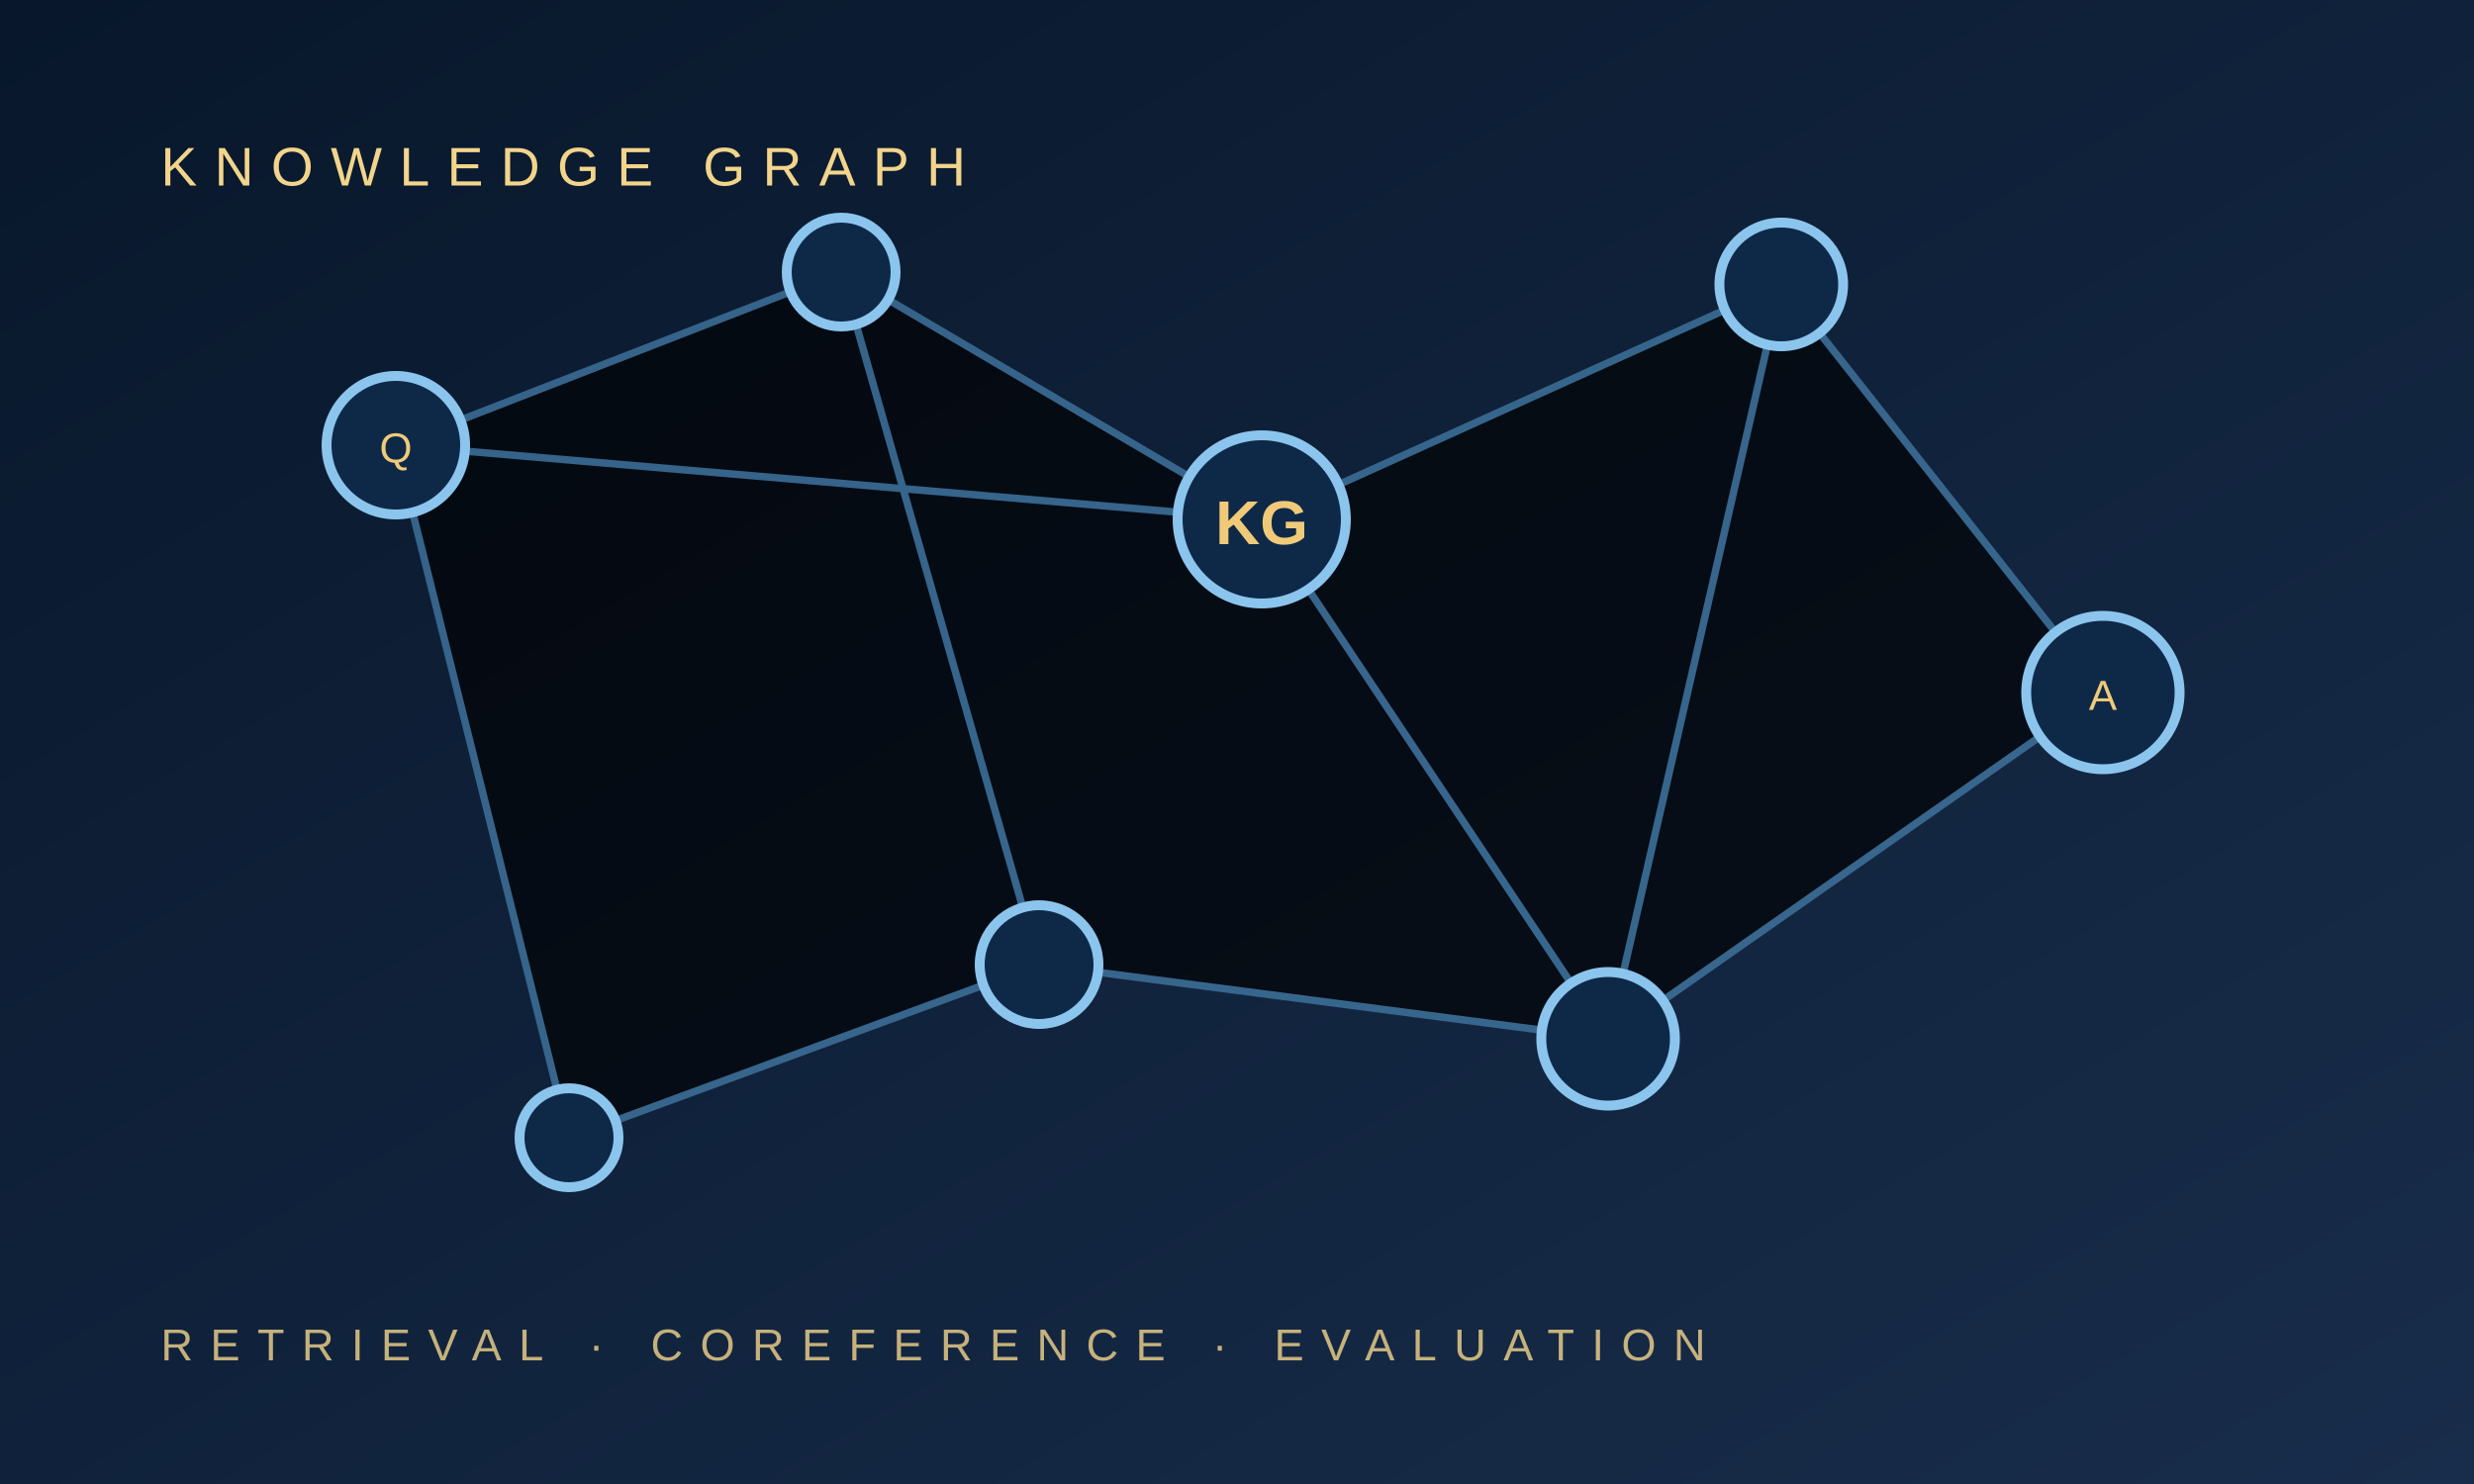
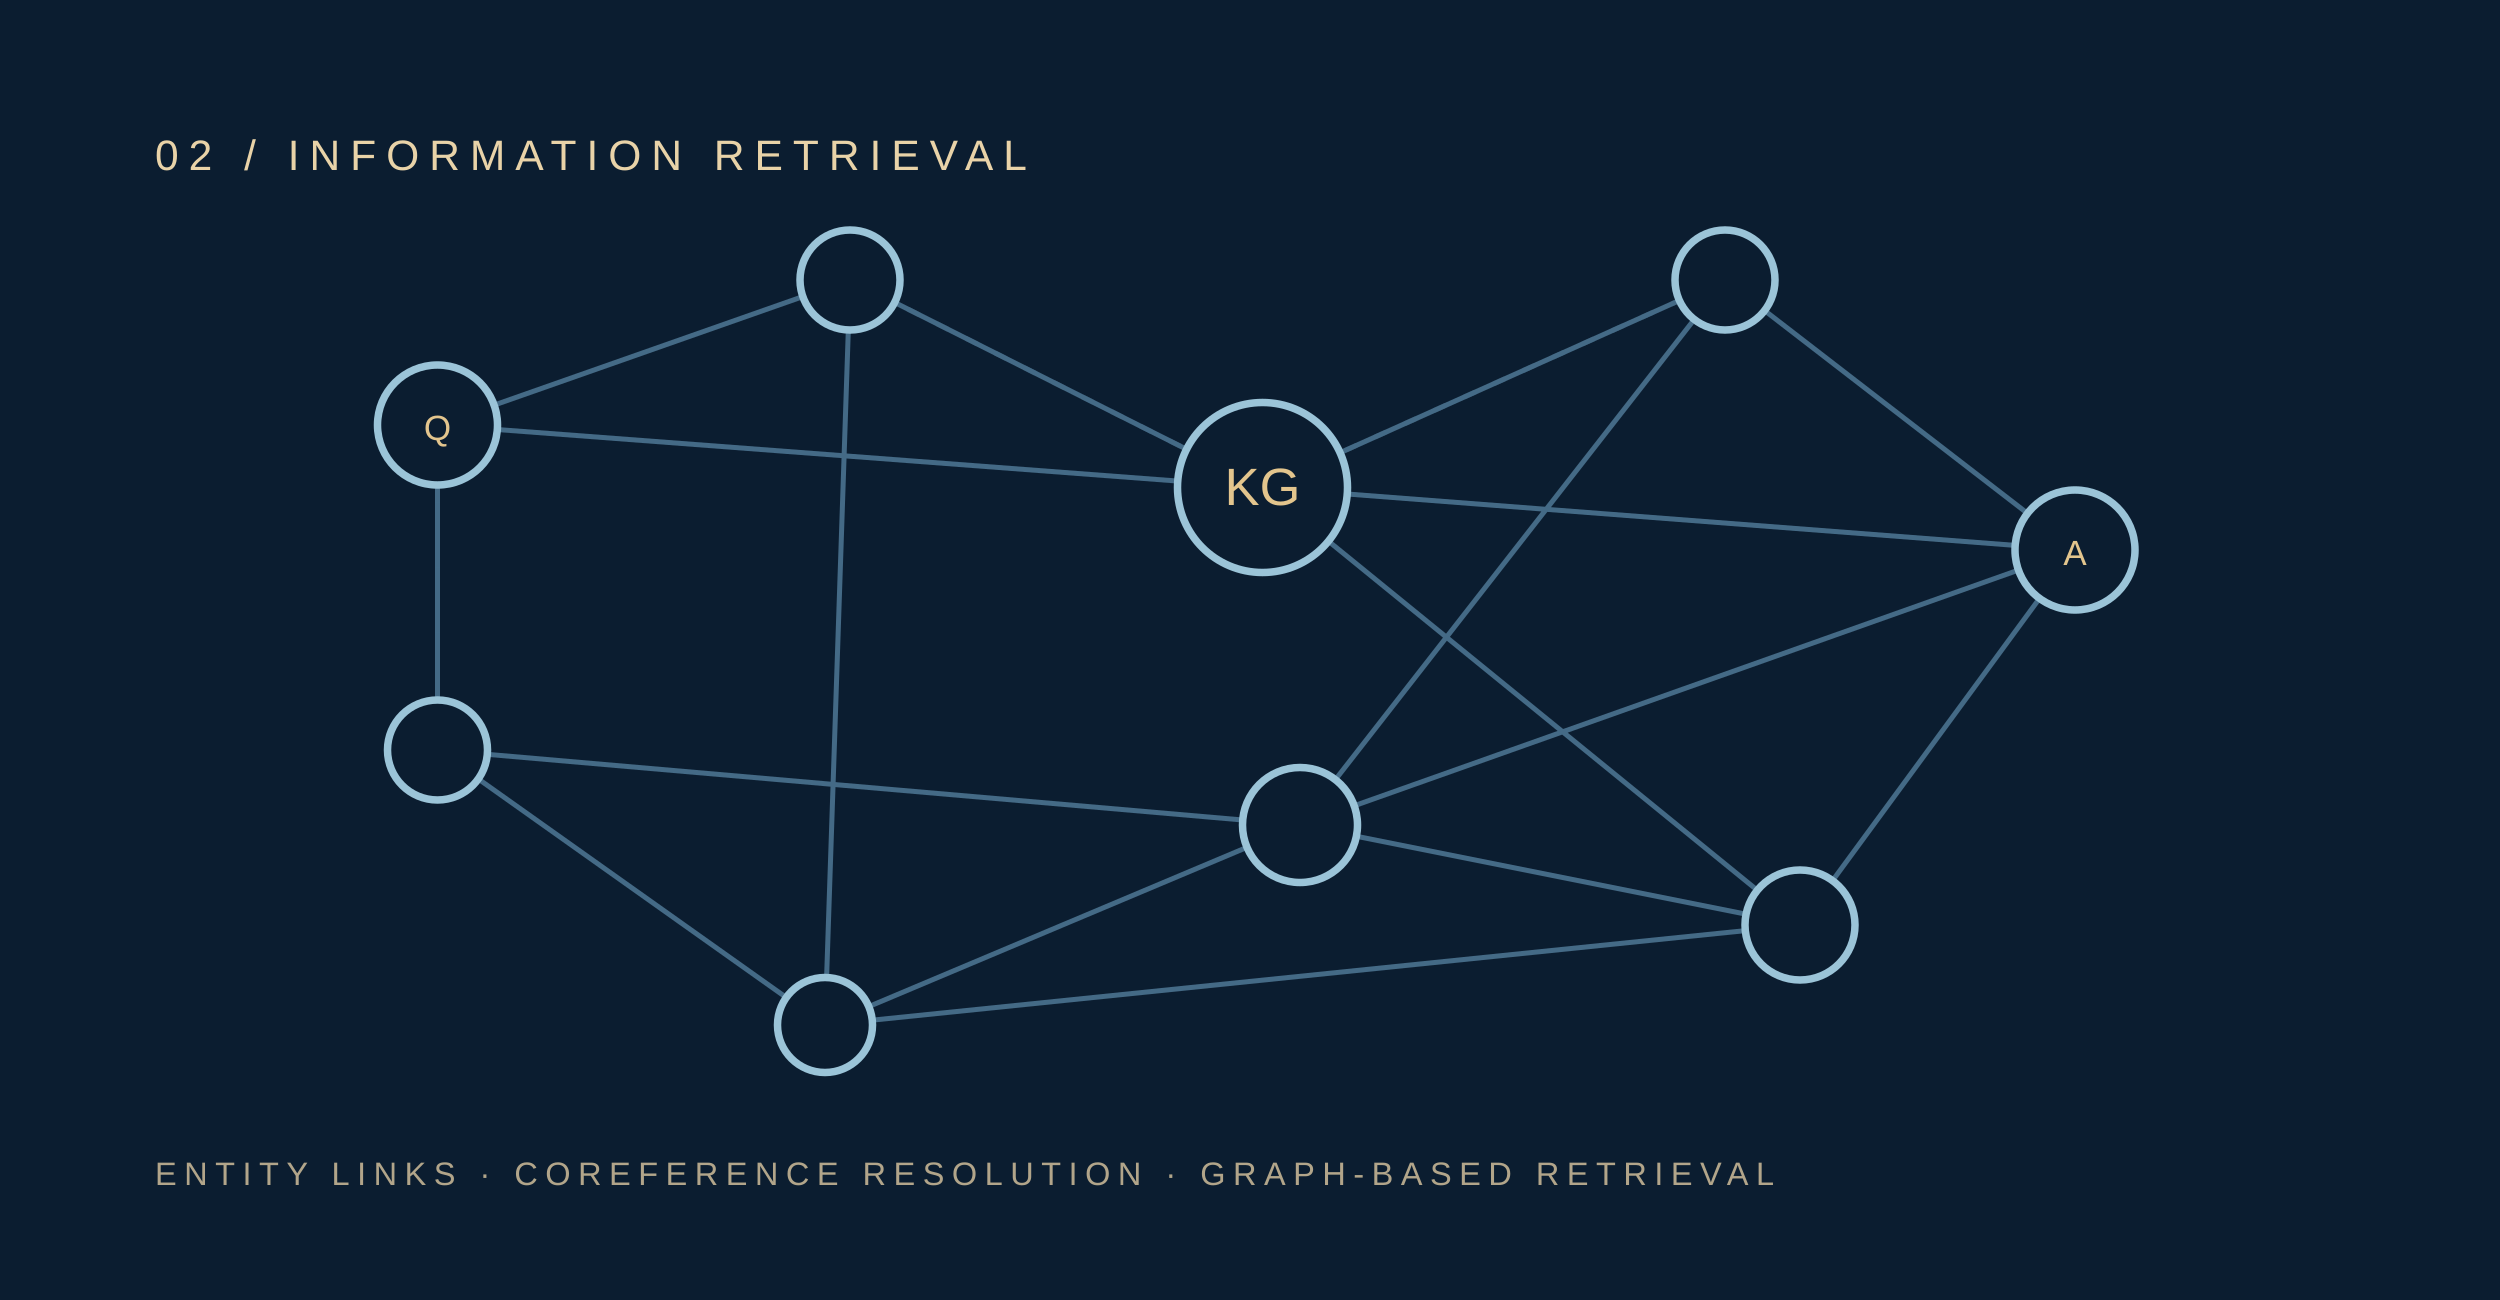
- <svg xmlns="http://www.w3.org/2000/svg" viewBox="0 0 1000 600">
-   <defs>
-     <linearGradient id="bg" x2="1" y2="1">
-       <stop stop-color="#08172b" />
-       <stop offset="1" stop-color="#182d4b" />
-     </linearGradient>
-   </defs>
-   <rect width="1000" height="600" fill="url(#bg)" />
-   <g stroke="#4c88b7" stroke-width="3" opacity=".65">
-     <path d="M160 180 340 110 510 210 720 115 850 280 650 420 420 390 230 460 160 180M340 110 420 390M510 210 650 420M720 115 650 420M160 180 510 210M230 460 420 390" />
+ <svg xmlns="http://www.w3.org/2000/svg" viewBox="0 0 1000 520">
+   <rect width="1000" height="520" fill="#0b1d30" />
+   <g stroke="#527d9b" stroke-width="2" fill="none" opacity=".8">
+     <path d="M175 170L340 112L505 195L690 112L830 220L720 370L520 330L330 410L175 300Z" />
+     <path d="M175 170L505 195L830 220M340 112L330 410M505 195L720 370M690 112L520 330M175 300L520 330L830 220M330 410L720 370" />
+     <path d="M175 170L175 300M340 112L505 195L690 112" stroke-dasharray="5 8" opacity=".5" />
  </g>
-   <g fill="#0e2947" stroke="#8bc5ed" stroke-width="4">
-     <circle cx="160" cy="180" r="28" />
-     <circle cx="340" cy="110" r="22" />
-     <circle cx="510" cy="210" r="34" />
-     <circle cx="720" cy="115" r="25" />
-     <circle cx="850" cy="280" r="31" />
-     <circle cx="650" cy="420" r="27" />
-     <circle cx="420" cy="390" r="24" />
-     <circle cx="230" cy="460" r="20" />
+   <g fill="#0b1d30" stroke="#9bc4d8" stroke-width="3">
+     <circle cx="175" cy="170" r="24" />
+     <circle cx="340" cy="112" r="20" />
+     <circle cx="505" cy="195" r="34" />
+     <circle cx="690" cy="112" r="20" />
+     <circle cx="830" cy="220" r="24" />
+     <circle cx="720" cy="370" r="22" />
+     <circle cx="520" cy="330" r="23" />
+     <circle cx="330" cy="410" r="19" />
+     <circle cx="175" cy="300" r="20" />
  </g>
-   <g fill="#f0ca79" font-family="Arial" text-anchor="middle">
-     <text x="510" y="220" font-size="25" font-weight="bold">KG</text>
-     <text x="160" y="187" font-size="17">Q</text>
-     <text x="850" y="287" font-size="17">A</text>
+   <g fill="#e3c58d" font-family="Arial,sans-serif" text-anchor="middle">
+     <text x="175" y="176" font-size="14">Q</text>
+     <text x="505" y="202" font-size="21">KG</text>
+     <text x="830" y="226" font-size="14">A</text>
  </g>
-   <g fill="#f2d48b" font-family="Arial" letter-spacing="7">
-     <text x="65" y="75" font-size="22">KNOWLEDGE GRAPH</text>
-     <text x="65" y="550" font-size="18" opacity=".8">RETRIEVAL · COREFERENCE · EVALUATION</text>
+   <g fill="#e9d3a8" font-family="Arial,sans-serif">
+     <text x="62" y="68" font-size="17" letter-spacing="4">02 / INFORMATION RETRIEVAL</text>
+     <text x="62" y="474" font-size="13" letter-spacing="3" opacity=".75">ENTITY LINKS  ·  COREFERENCE RESOLUTION  ·  GRAPH-BASED RETRIEVAL</text>
  </g>
</svg>
